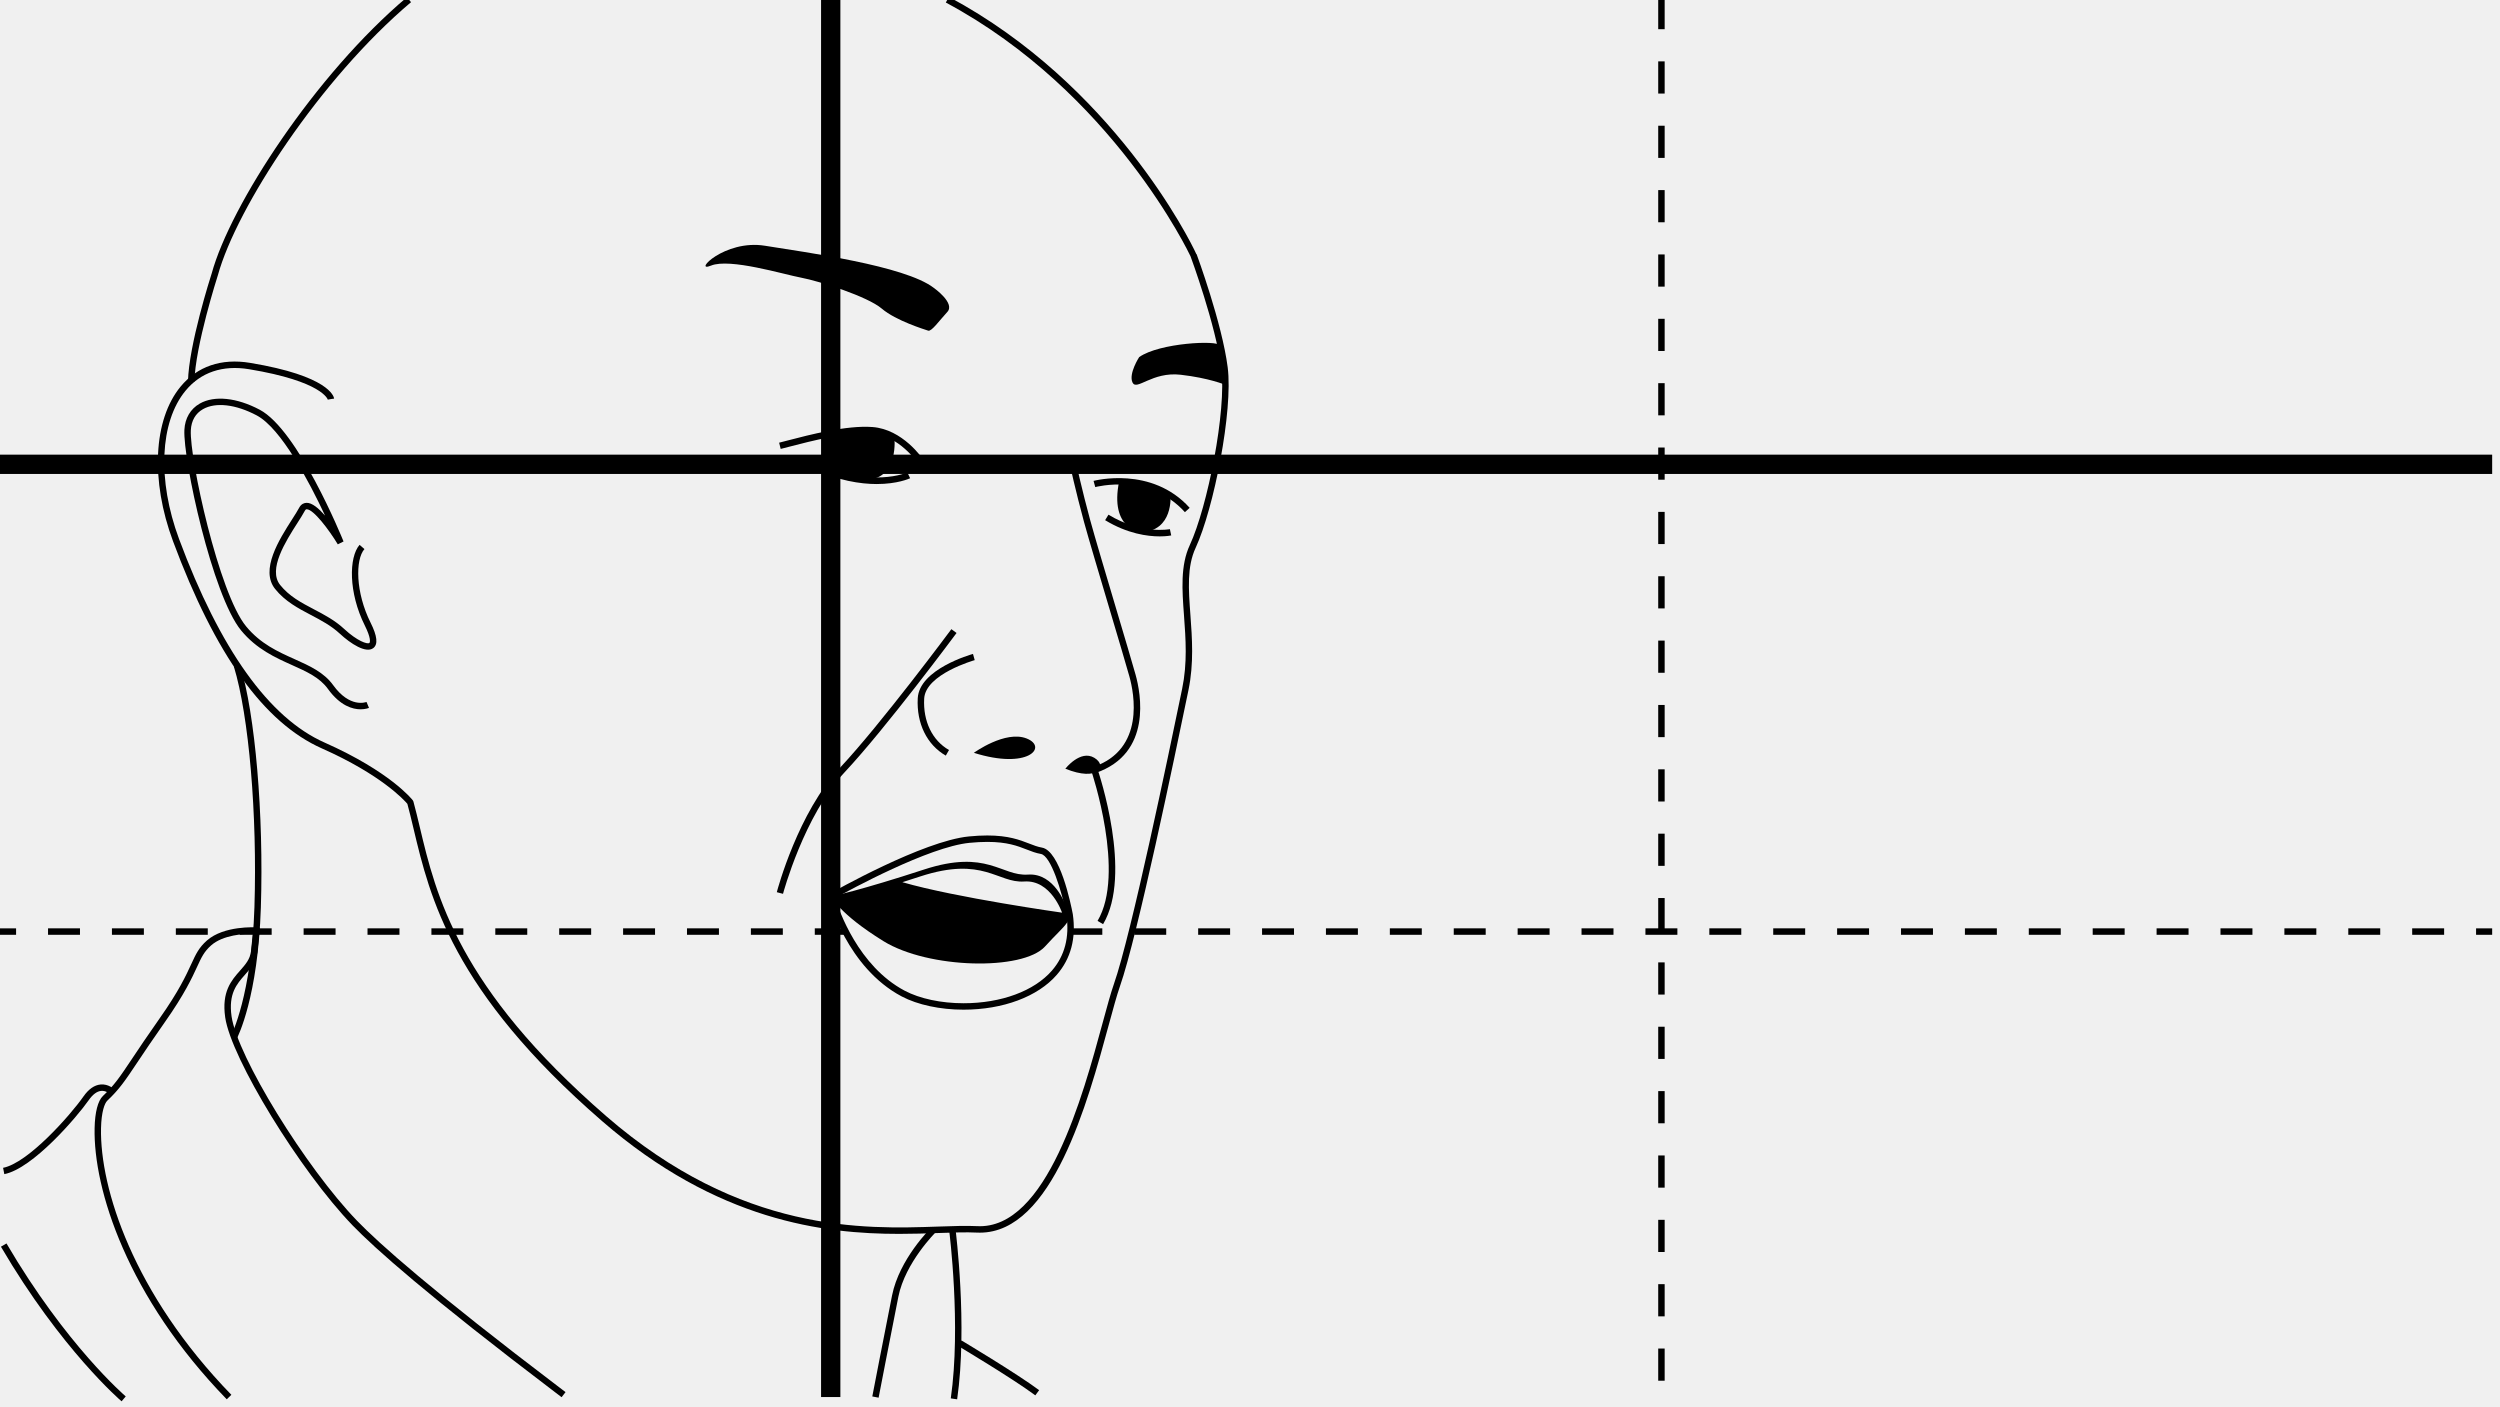
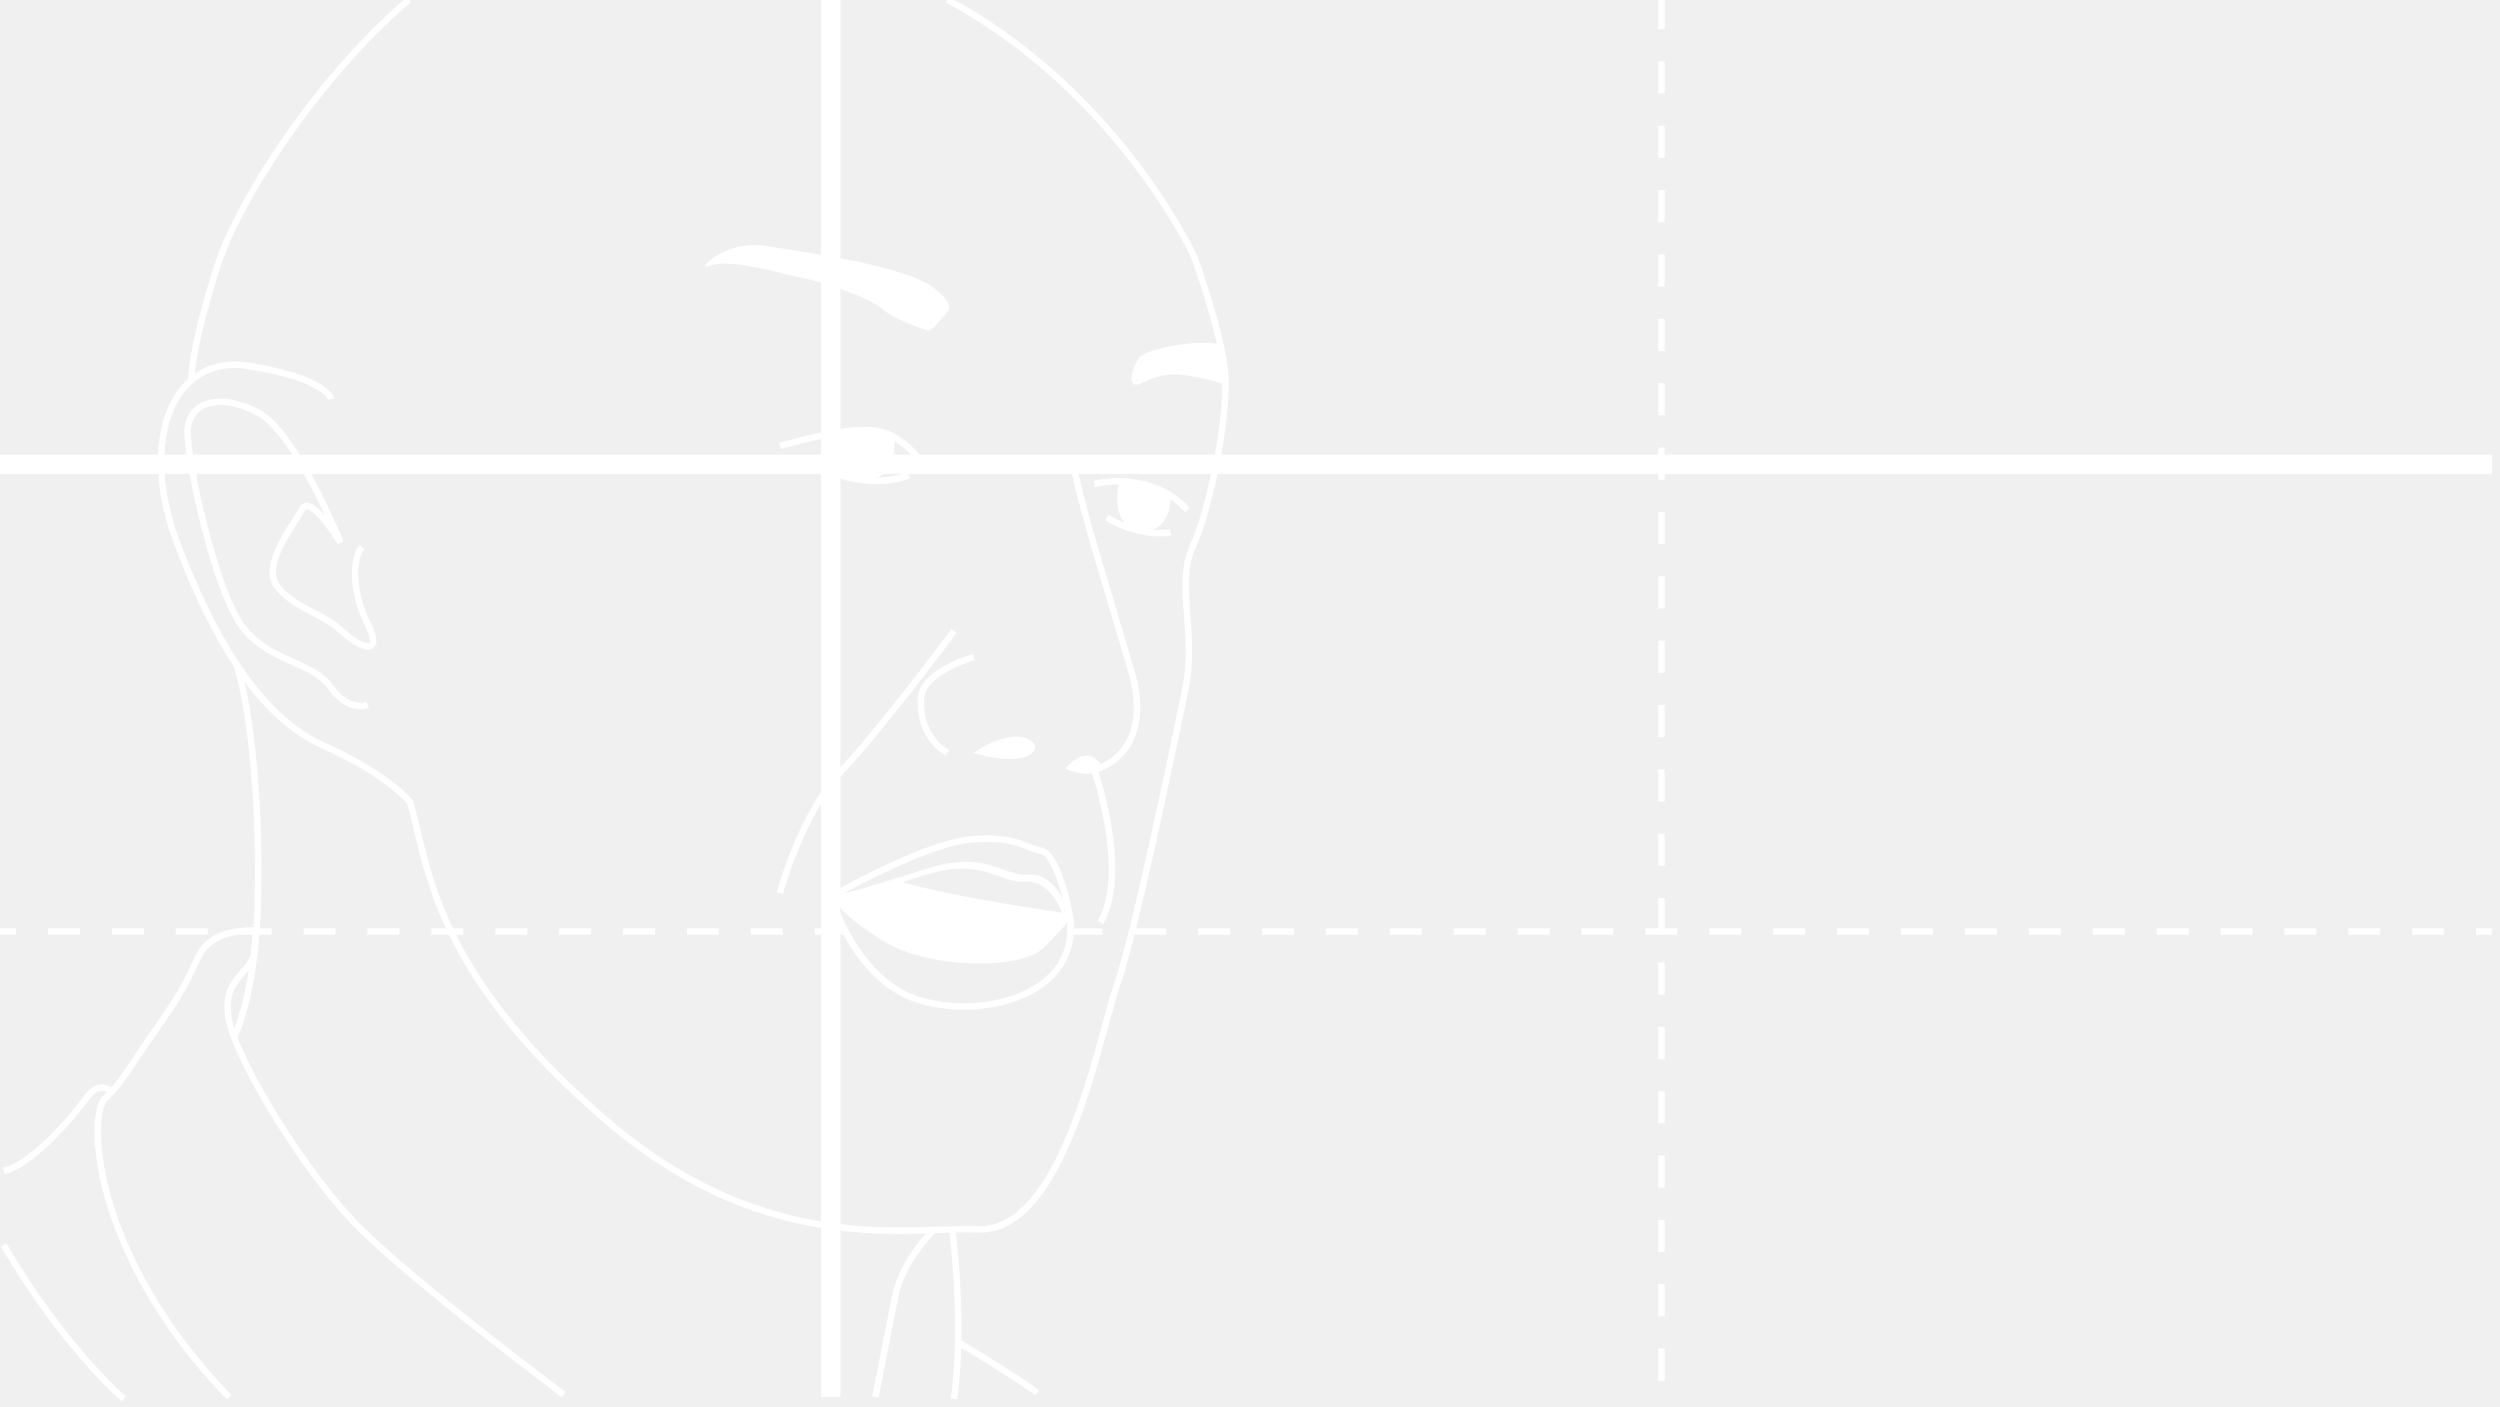
<svg xmlns="http://www.w3.org/2000/svg" version="1.1" id="Layer_3" x="0px" y="0px" width="800px" height="450px" viewBox="0 0 800 450" enable-background="new 0 0 800 450" xml:space="preserve">
  <g>
    <g>
-       <path fill="#000000" d="M75.803,332.297l-1.826-0.953c0.066-0.127,6.547-12.887,7.443-41.07c0.938-29.57-1.77-61.229-6.582-76.978    l1.969-0.601c4.871,15.938,7.615,47.868,6.67,77.643C82.562,319.064,76.078,331.77,75.803,332.297z" />
-       <path fill="#000000" d="M281.156,447.256l-2.021-0.391c0,0,4.039-20.896,6.326-32.334c2.32-11.613,12.229-21.402,12.648-21.812    l1.439,1.475c-0.098,0.098-9.875,9.764-12.068,20.74C285.197,426.371,281.156,447.256,281.156,447.256z" />
-       <path fill="#000000" d="M62.215,122.177l-2.061-0.043c0.238-11.716,7.287-33.7,7.586-34.631    c6.025-21.928,33.172-63.646,62.465-88.381l1.33,1.572c-29.008,24.494-55.861,65.719-61.82,87.397    C69.627,88.36,62.443,110.762,62.215,122.177z" />
-       <path fill="#000000" d="M287.742,394.842c-24.09,0.002-58.184-4.096-95.092-36.104c-47.959-41.602-55.1-71.627-60.312-93.551    c-0.668-2.809-1.299-5.461-1.979-7.955c-1.002-1.186-8.34-9.297-27.354-17.738c-18.521-8.227-34.104-29.917-47.643-66.313    c-7.244-19.474-6.295-38.889,2.42-49.461c5.354-6.495,13.043-9.132,22.238-7.604c25.172,4.166,26.805,10.707,26.908,11.439    l-2.041,0.288l1.021-0.144l-1.01,0.193c-0.014-0.058-1.697-5.854-25.215-9.746c-8.432-1.391-15.455,0.986-20.312,6.883    c-8.254,10.016-9.07,28.635-2.078,47.432c13.146,35.353,28.809,57.271,46.547,65.148c21.021,9.336,27.982,18.14,28.268,18.511    l0.18,0.356c0.711,2.588,1.363,5.33,2.053,8.231c5.148,21.649,12.199,51.307,59.658,92.471    c43.256,37.52,82.648,36.145,106.188,35.326c4.807-0.168,8.959-0.312,12.521-0.139c22.242,1.146,33.836-41.877,40.111-64.959    c1.393-5.131,2.598-9.562,3.625-12.496c5.58-15.938,17.578-73.896,21.521-92.942l0.326-1.58c1.705-8.232,1.137-15.941,0.59-23.398    c-0.607-8.238-1.182-16.021,1.855-22.568c5.67-12.227,11.807-43.026,10.08-56.602c-1.768-13.9-9.762-35.58-9.842-35.797    c-0.213-0.45-24.816-52.571-78.309-81.211L303.639-1c52.322,28.013,77.176,77.792,79.197,82.336l0.07-0.026    c0.082,0.22,8.158,22.119,9.957,36.255c1.762,13.866-4.482,45.275-10.256,57.728c-2.812,6.062-2.283,13.239-1.672,21.551    c0.533,7.244,1.137,15.452-0.625,23.968l-0.326,1.579c-3.949,19.079-15.971,77.14-21.594,93.206    c-1.004,2.863-2.199,7.266-3.584,12.355c-6.781,24.955-18.076,66.494-41.238,66.498c-0.316,0-0.637-0.006-0.961-0.021    c-3.48-0.174-7.59-0.025-12.348,0.139C296.477,394.697,292.285,394.842,287.742,394.842z" />
-       <path fill="#000000" d="M293.721,148.212c-0.061-0.088-6.031-8.865-14.682-9.51c-7.924-0.586-19.553,2.444-26.498,4.254    c-1.018,0.265-1.932,0.504-2.721,0.699l-0.498-1.996c0.781-0.196,1.691-0.433,2.701-0.696c7.068-1.843,18.904-4.933,27.166-4.313    c9.668,0.719,15.979,10.023,16.242,10.42L293.721,148.212z" />
-       <path fill="#000000" d="M286.211,139.956c0,0,1.494,13.197-8.812,13.54c-10.306,0.343-13.645-5.024-12.318-14.544    C265.08,138.952,274.752,135.36,286.211,139.956z" />
-       <path fill="#000000" d="M280.555,154.892c-5.256,0-12.293-1.09-20.762-4.939l0.854-1.875c18.176,8.263,29.602,3.148,29.713,3.097    l0.877,1.864C290.959,153.168,287.164,154.892,280.555,154.892z" />
-       <path fill="#000000" d="M379.166,163.89c-11.34-12.607-28.51-8.068-28.682-8.02l-0.547-1.985c0.186-0.05,18.578-4.916,30.76,8.628    L379.166,163.89z" />
-       <path fill="#000000" d="M374.551,158.594c0,0,1.021,11.341-9.48,11.739c0,0-10.107-0.975-6.938-16.337    C358.133,153.996,365.605,152.801,374.551,158.594z" />
-       <path fill="#000000" d="M371.09,171.645c-3.838,0-10.268-0.825-17.449-5.186l1.068-1.761c10.576,6.421,19.566,4.646,19.656,4.627    l0.426,2.016C374.646,171.372,373.295,171.645,371.09,171.645z" />
-       <path fill="#000000" d="M350.543,247.367l-0.662-1.951c16.611-5.643,13.021-23.577,11.527-28.94    c-1.025-3.675-3.531-12.084-6.18-20.987c-3.225-10.839-6.881-23.122-8.344-28.47c-2.613-9.572-4.674-18.973-4.695-19.065    l2.012-0.44c0.021,0.093,2.072,9.443,4.67,18.962c1.455,5.325,5.109,17.599,8.33,28.427c2.654,8.911,5.16,17.329,6.189,21.021    C365.01,221.726,368.865,241.141,350.543,247.367z" />
-       <path fill="#000000" d="M302.656,241.795c-6.043-3.457-9.4-10.311-8.979-18.333c0.49-9.322,16.979-14.008,17.68-14.203    l0.551,1.984c-0.156,0.044-15.76,4.479-16.172,12.328c-0.383,7.229,2.588,13.375,7.941,16.435L302.656,241.795z" />
-       <path fill="#000000" d="M311.633,240.9c0,0,10.066-7.318,16.926-4.574C335.42,239.072,329.016,246.391,311.633,240.9z" />
-       <path fill="#000000" d="M340.908,245.984c0,0,4.803-6.16,9.254-3.498C354.615,245.148,351.359,250.25,340.908,245.984z" />
-       <path fill="#000000" d="M306.289,447.783l-2.039-0.295c3.334-23.229-0.461-53.354-0.502-53.656l2.043-0.264    C305.832,393.873,309.664,424.273,306.289,447.783z" />
-       <path fill="#000000" d="M72.561,447.777c-31.863-32.797-42.693-67.238-42.287-86.77c0.104-5.109,1.053-8.771,2.67-10.307    c3.711-3.518,5.355-5.979,9.33-11.928c2.152-3.227,4.828-7.232,8.836-12.93c6.121-8.695,8.416-13.688,10.094-17.33    c1.461-3.174,2.424-5.27,5.01-7.549c5.439-4.805,15.465-4.229,15.883-4.205l1.062,0.066l-0.102,1.059c0,0-0.5,5.188-0.697,6.812    c-0.385,3.17-2.209,5.23-3.975,7.23c-2.619,2.966-5.324,6.027-4.283,13.324c1.826,12.777,23.613,48.242,40.193,65.43    c6.906,7.154,23.75,22.223,64.773,53.346c0.99,0.752,1.648,1.248,1.906,1.45l-1.262,1.628c-0.258-0.201-0.91-0.691-1.889-1.438    c-41.129-31.203-58.057-46.346-65.012-53.555c-16.789-17.404-38.879-53.486-40.75-66.564c-1.176-8.237,1.988-11.816,4.777-14.979    c1.699-1.925,3.168-3.584,3.473-6.119c0.141-1.144,0.43-4.054,0.586-5.658c-0.018,0-0.037,0-0.057,0    c-2.67,0-9.453,0.354-13.266,3.722c-2.258,1.989-3.104,3.823-4.502,6.864c-1.613,3.506-4.051,8.801-10.283,17.654    c-3.99,5.672-6.66,9.672-8.807,12.885c-3.945,5.908-5.746,8.604-9.625,12.279c-0.91,0.858-1.92,3.641-2.029,8.854    c-0.394,19.134,10.289,52.948,41.709,85.29L72.561,447.777z" />
-       <path fill="#000000" d="M1.381,375.723l-0.393-2.021c8.027-1.566,21.469-16.765,25.721-22.836c1.654-2.363,3.504-3.652,5.492-3.83    c2.51-0.229,4.246,1.459,4.316,1.529l-1.451,1.463c-0.006-0.012-1.168-1.102-2.705-0.939c-1.35,0.133-2.682,1.127-3.965,2.957    C24.57,357.508,10.494,373.943,1.381,375.723z" />
-       <path fill="#000000" d="M38.908,448.422c-0.189-0.162-19.264-16.467-38.611-49.479l1.775-1.041    c19.156,32.684,37.979,48.791,38.166,48.947L38.908,448.422z" />
-       <path fill="#000000" d="M331.301,446.51c-7.494-5.545-24.52-15.693-24.689-15.797l1.053-1.77    c0.174,0.104,17.285,10.303,24.861,15.91L331.301,446.51z" />
-       <path fill="#000000" d="M115.395,226.979c-2.535,0-6.521-1.071-10.455-6.52c-2.648-3.668-6.752-5.509-11.502-7.641    c-5.314-2.385-11.338-5.088-16.268-11.06c-9.215-11.175-18.643-54.782-18.166-64.196c0.189-3.732,1.939-6.722,4.93-8.421    c4.672-2.656,11.844-1.916,19.182,1.975c12.27,6.508,26.229,40.7,26.818,42.153l-1.836,0.92c-2.832-4.675-7.773-11.22-9.943-11.22    c-0.01,0-0.02,0-0.029,0c-0.107,0.002-0.33,0.01-0.586,0.493c-0.549,1.036-1.373,2.329-2.328,3.825    c-3.801,5.949-9.541,14.94-5.564,19.904c2.91,3.633,6.75,5.652,10.816,7.791c3.303,1.736,6.719,3.533,9.674,6.279    c4.18,3.881,7.422,4.973,8.059,4.492c0.271-0.202,0.537-1.596-1.445-5.563c-5.283-10.569-5.137-21.896-1.684-25.843l1.551,1.355    c-2.953,3.374-2.865,13.881,1.975,23.566c2.146,4.289,2.42,6.949,0.84,8.133c-2.332,1.75-7.219-1.403-10.697-4.631    c-2.756-2.561-6.047-4.293-9.23-5.967c-4.072-2.143-8.285-4.357-11.465-8.326c-4.898-6.114,1.32-15.854,5.436-22.299    c0.932-1.459,1.734-2.719,2.244-3.682c0.674-1.275,1.646-1.568,2.346-1.588c1.77-0.086,3.936,1.791,5.955,4.082    c-5.055-10.793-14.033-27.902-21.869-32.057c-6.711-3.561-13.143-4.307-17.201-2.004c-2.389,1.357-3.734,3.688-3.887,6.734    c-0.457,8.983,8.949,52.175,17.695,62.78c4.623,5.601,10.164,8.087,15.523,10.492c4.812,2.159,9.355,4.198,12.328,8.313    c5.348,7.406,10.453,5.456,10.668,5.372l0.793,1.899C117.967,226.568,116.957,226.979,115.395,226.979z" />
-       <path fill="#000000" d="M298.791,92.103c0,0,6.961,4.888,4.361,7.709c-2.598,2.822-5.07,6.35-6.127,5.998    c-1.059-0.354-10.324-3.177-14.863-7.057c-4.541-3.881-20.061-8.819-25.707-9.879c-5.643-1.057-22.932-6.35-28.93-3.881    c-5.994,2.471,4.236-8.466,17.289-6.35C257.867,80.761,289.521,84.993,298.791,92.103z" />
-       <path fill="#000000" d="M364.533,114.276c0,0-3.438,5.288-2.135,8.111c1.305,2.824,6.244-3.527,15.414-2.468    c9.176,1.058,14.193,3.2,14.193,3.2s-1.262-10.865-1.729-12.59C389.812,108.806,371.008,109.688,364.533,114.276z" />
-       <path fill="#000000" d="M341.049,289.842c0,0-3.543-10.566-12.084-9.975c-8.537,0.592-13.055-8.23-33.287-1.615    c-20.234,6.617-29.637,8.619-29.637,8.619s2.256,5.383,16.652,14.287c14.398,8.9,44.598,9.543,51.699,1.732    C341.49,295.076,343.75,294.865,341.049,289.842z M288.764,282.305v-0.002c1.809-0.572,3.693-1.178,5.719-1.84    c20.23-6.615,24.748,2.209,33.287,1.617s12.084,9.971,12.084,9.971S305.818,287.252,288.764,282.305z" />
-       <path fill="#000000" d="M308.34,323.096c-0.002,0-0.002,0-0.004,0c-7.479,0-14.695-1.549-19.795-4.244    c-17.471-9.24-23.258-30.809-23.496-31.723l-0.199-0.764l0.688-0.391c1.209-0.688,29.773-16.857,44.5-18.312    c2.102-0.207,4.09-0.312,5.906-0.312c6.736,0,10.4,1.428,13.348,2.573c1.465,0.572,2.727,1.063,4.146,1.312    c5.734,0.994,9.223,17.912,9.865,21.293c1.107,7.693-0.615,14.208-5.117,19.399C332.123,318.922,320.967,323.096,308.34,323.096z     M267.26,287.367c1.195,3.9,7.375,21.795,22.246,29.662c4.811,2.545,11.674,4.008,18.83,4.008c0,0,0.002,0,0.004,0    c12.039,0,22.609-3.908,28.285-10.455c4.092-4.725,5.652-10.684,4.641-17.715c-1.479-7.779-5.002-19.049-8.186-19.602    c-1.623-0.283-3.041-0.834-4.543-1.424c-2.932-1.143-6.252-2.434-12.6-2.434c-1.75,0-3.67,0.104-5.705,0.301    C297.189,271,271.818,284.832,267.26,287.367z" />
-       <path fill="#000000" d="M250.566,286.023l-1.99-0.523c0.273-1.035,6.826-25.502,20.219-39.812    c13.176-14.078,35.422-44.058,35.646-44.354l1.654,1.227c-0.223,0.301-22.541,30.375-35.797,44.542    C257.266,261.02,250.633,285.775,250.566,286.023z" />
-       <path fill="#000000" d="M352.988,295.738l-1.771-1.057c9.039-15.152-1.873-47.635-1.979-47.957l1.949-0.668    C351.654,247.428,362.516,279.768,352.988,295.738z" />
-       <path fill="#000000" d="M73.299,335.594" />
+       <path fill="#FFFFFF" d="M75.803,332.297l-1.826-0.953c0.066-0.127,6.547-12.887,7.443-41.07c0.938-29.57-1.77-61.229-6.582-76.978    l1.969-0.601c4.871,15.938,7.615,47.868,6.67,77.643C82.562,319.064,76.078,331.77,75.803,332.297z" />
+       <path fill="#FFFFFF" d="M281.156,447.256l-2.021-0.391c0,0,4.039-20.896,6.326-32.334c2.32-11.613,12.229-21.402,12.648-21.812    l1.439,1.475c-0.098,0.098-9.875,9.764-12.068,20.74C285.197,426.371,281.156,447.256,281.156,447.256z" />
+       <path fill="#FFFFFF" d="M62.215,122.177l-2.061-0.043c0.238-11.716,7.287-33.7,7.586-34.631    c6.025-21.928,33.172-63.646,62.465-88.381l1.33,1.572c-29.008,24.494-55.861,65.719-61.82,87.397    C69.627,88.36,62.443,110.762,62.215,122.177z" />
+       <path fill="#FFFFFF" d="M287.742,394.842c-24.09,0.002-58.184-4.096-95.092-36.104c-47.959-41.602-55.1-71.627-60.312-93.551    c-0.668-2.809-1.299-5.461-1.979-7.955c-1.002-1.186-8.34-9.297-27.354-17.738c-18.521-8.227-34.104-29.917-47.643-66.313    c-7.244-19.474-6.295-38.889,2.42-49.461c5.354-6.495,13.043-9.132,22.238-7.604c25.172,4.166,26.805,10.707,26.908,11.439    l-2.041,0.288l1.021-0.144l-1.01,0.193c-0.014-0.058-1.697-5.854-25.215-9.746c-8.432-1.391-15.455,0.986-20.312,6.883    c-8.254,10.016-9.07,28.635-2.078,47.432c13.146,35.353,28.809,57.271,46.547,65.148c21.021,9.336,27.982,18.14,28.268,18.511    l0.18,0.356c0.711,2.588,1.363,5.33,2.053,8.231c5.148,21.649,12.199,51.307,59.658,92.471    c43.256,37.52,82.648,36.145,106.188,35.326c4.807-0.168,8.959-0.312,12.521-0.139c22.242,1.146,33.836-41.877,40.111-64.959    c1.393-5.131,2.598-9.562,3.625-12.496c5.58-15.938,17.578-73.896,21.521-92.942l0.326-1.58c1.705-8.232,1.137-15.941,0.59-23.398    c-0.607-8.238-1.182-16.021,1.855-22.568c5.67-12.227,11.807-43.026,10.08-56.602c-1.768-13.9-9.762-35.58-9.842-35.797    c-0.213-0.45-24.816-52.571-78.309-81.211L303.639-1c52.322,28.013,77.176,77.792,79.197,82.336l0.07-0.026    c0.082,0.22,8.158,22.119,9.957,36.255c1.762,13.866-4.482,45.275-10.256,57.728c-2.812,6.062-2.283,13.239-1.672,21.551    c0.533,7.244,1.137,15.452-0.625,23.968l-0.326,1.579c-3.949,19.079-15.971,77.14-21.594,93.206    c-1.004,2.863-2.199,7.266-3.584,12.355c-6.781,24.955-18.076,66.494-41.238,66.498c-0.316,0-0.637-0.006-0.961-0.021    c-3.48-0.174-7.59-0.025-12.348,0.139C296.477,394.697,292.285,394.842,287.742,394.842z" />
+       <path fill="#FFFFFF" d="M293.721,148.212c-0.061-0.088-6.031-8.865-14.682-9.51c-7.924-0.586-19.553,2.444-26.498,4.254    c-1.018,0.265-1.932,0.504-2.721,0.699l-0.498-1.996c0.781-0.196,1.691-0.433,2.701-0.696c7.068-1.843,18.904-4.933,27.166-4.313    c9.668,0.719,15.979,10.023,16.242,10.42L293.721,148.212z" />
+       <path fill="#FFFFFF" d="M286.211,139.956c0,0,1.494,13.197-8.812,13.54c-10.306,0.343-13.645-5.024-12.318-14.544    C265.08,138.952,274.752,135.36,286.211,139.956z" />
+       <path fill="#FFFFFF" d="M280.555,154.892c-5.256,0-12.293-1.09-20.762-4.939l0.854-1.875c18.176,8.263,29.602,3.148,29.713,3.097    l0.877,1.864C290.959,153.168,287.164,154.892,280.555,154.892z" />
+       <path fill="#FFFFFF" d="M379.166,163.89c-11.34-12.607-28.51-8.068-28.682-8.02l-0.547-1.985c0.186-0.05,18.578-4.916,30.76,8.628    L379.166,163.89z" />
+       <path fill="#FFFFFF" d="M374.551,158.594c0,0,1.021,11.341-9.48,11.739c0,0-10.107-0.975-6.938-16.337    C358.133,153.996,365.605,152.801,374.551,158.594z" />
+       <path fill="#FFFFFF" d="M371.09,171.645c-3.838,0-10.268-0.825-17.449-5.186l1.068-1.761c10.576,6.421,19.566,4.646,19.656,4.627    l0.426,2.016C374.646,171.372,373.295,171.645,371.09,171.645z" />
+       <path fill="#FFFFFF" d="M350.543,247.367l-0.662-1.951c16.611-5.643,13.021-23.577,11.527-28.94    c-1.025-3.675-3.531-12.084-6.18-20.987c-3.225-10.839-6.881-23.122-8.344-28.47c-2.613-9.572-4.674-18.973-4.695-19.065    l2.012-0.44c0.021,0.093,2.072,9.443,4.67,18.962c1.455,5.325,5.109,17.599,8.33,28.427c2.654,8.911,5.16,17.329,6.189,21.021    C365.01,221.726,368.865,241.141,350.543,247.367z" />
+       <path fill="#FFFFFF" d="M302.656,241.795c-6.043-3.457-9.4-10.311-8.979-18.333c0.49-9.322,16.979-14.008,17.68-14.203    l0.551,1.984c-0.156,0.044-15.76,4.479-16.172,12.328c-0.383,7.229,2.588,13.375,7.941,16.435L302.656,241.795z" />
+       <path fill="#FFFFFF" d="M311.633,240.9c0,0,10.066-7.318,16.926-4.574C335.42,239.072,329.016,246.391,311.633,240.9z" />
+       <path fill="#FFFFFF" d="M340.908,245.984c0,0,4.803-6.16,9.254-3.498C354.615,245.148,351.359,250.25,340.908,245.984z" />
+       <path fill="#FFFFFF" d="M306.289,447.783l-2.039-0.295c3.334-23.229-0.461-53.354-0.502-53.656l2.043-0.264    C305.832,393.873,309.664,424.273,306.289,447.783z" />
+       <path fill="#FFFFFF" d="M72.561,447.777c-31.863-32.797-42.693-67.238-42.287-86.77c0.104-5.109,1.053-8.771,2.67-10.307    c3.711-3.518,5.355-5.979,9.33-11.928c2.152-3.227,4.828-7.232,8.836-12.93c6.121-8.695,8.416-13.688,10.094-17.33    c1.461-3.174,2.424-5.27,5.01-7.549c5.439-4.805,15.465-4.229,15.883-4.205l1.062,0.066l-0.102,1.059c0,0-0.5,5.188-0.697,6.812    c-0.385,3.17-2.209,5.23-3.975,7.23c-2.619,2.966-5.324,6.027-4.283,13.324c1.826,12.777,23.613,48.242,40.193,65.43    c6.906,7.154,23.75,22.223,64.773,53.346c0.99,0.752,1.648,1.248,1.906,1.45l-1.262,1.628c-0.258-0.201-0.91-0.691-1.889-1.438    c-41.129-31.203-58.057-46.346-65.012-53.555c-16.789-17.404-38.879-53.486-40.75-66.564c-1.176-8.237,1.988-11.816,4.777-14.979    c1.699-1.925,3.168-3.584,3.473-6.119c0.141-1.144,0.43-4.054,0.586-5.658c-0.018,0-0.037,0-0.057,0    c-2.67,0-9.453,0.354-13.266,3.722c-2.258,1.989-3.104,3.823-4.502,6.864c-1.613,3.506-4.051,8.801-10.283,17.654    c-3.99,5.672-6.66,9.672-8.807,12.885c-3.945,5.908-5.746,8.604-9.625,12.279c-0.91,0.858-1.92,3.641-2.029,8.854    c-0.394,19.134,10.289,52.948,41.709,85.29L72.561,447.777z" />
+       <path fill="#FFFFFF" d="M1.381,375.723l-0.393-2.021c8.027-1.566,21.469-16.765,25.721-22.836c1.654-2.363,3.504-3.652,5.492-3.83    c2.51-0.229,4.246,1.459,4.316,1.529l-1.451,1.463c-0.006-0.012-1.168-1.102-2.705-0.939c-1.35,0.133-2.682,1.127-3.965,2.957    C24.57,357.508,10.494,373.943,1.381,375.723z" />
+       <path fill="#FFFFFF" d="M38.908,448.422c-0.189-0.162-19.264-16.467-38.611-49.479l1.775-1.041    c19.156,32.684,37.979,48.791,38.166,48.947L38.908,448.422z" />
+       <path fill="#FFFFFF" d="M331.301,446.51c-7.494-5.545-24.52-15.693-24.689-15.797l1.053-1.77    c0.174,0.104,17.285,10.303,24.861,15.91L331.301,446.51z" />
+       <path fill="#FFFFFF" d="M115.395,226.979c-2.535,0-6.521-1.071-10.455-6.52c-2.648-3.668-6.752-5.509-11.502-7.641    c-5.314-2.385-11.338-5.088-16.268-11.06c-9.215-11.175-18.643-54.782-18.166-64.196c0.189-3.732,1.939-6.722,4.93-8.421    c4.672-2.656,11.844-1.916,19.182,1.975c12.27,6.508,26.229,40.7,26.818,42.153l-1.836,0.92c-2.832-4.675-7.773-11.22-9.943-11.22    c-0.01,0-0.02,0-0.029,0c-0.107,0.002-0.33,0.01-0.586,0.493c-0.549,1.036-1.373,2.329-2.328,3.825    c-3.801,5.949-9.541,14.94-5.564,19.904c2.91,3.633,6.75,5.652,10.816,7.791c3.303,1.736,6.719,3.533,9.674,6.279    c4.18,3.881,7.422,4.973,8.059,4.492c0.271-0.202,0.537-1.596-1.445-5.563c-5.283-10.569-5.137-21.896-1.684-25.843l1.551,1.355    c-2.953,3.374-2.865,13.881,1.975,23.566c2.146,4.289,2.42,6.949,0.84,8.133c-2.332,1.75-7.219-1.403-10.697-4.631    c-2.756-2.561-6.047-4.293-9.23-5.967c-4.072-2.143-8.285-4.357-11.465-8.326c-4.898-6.114,1.32-15.854,5.436-22.299    c0.932-1.459,1.734-2.719,2.244-3.682c0.674-1.275,1.646-1.568,2.346-1.588c1.77-0.086,3.936,1.791,5.955,4.082    c-5.055-10.793-14.033-27.902-21.869-32.057c-6.711-3.561-13.143-4.307-17.201-2.004c-2.389,1.357-3.734,3.688-3.887,6.734    c-0.457,8.983,8.949,52.175,17.695,62.78c4.623,5.601,10.164,8.087,15.523,10.492c4.812,2.159,9.355,4.198,12.328,8.313    c5.348,7.406,10.453,5.456,10.668,5.372l0.793,1.899C117.967,226.568,116.957,226.979,115.395,226.979z" />
+       <path fill="#FFFFFF" d="M298.791,92.103c0,0,6.961,4.888,4.361,7.709c-2.598,2.822-5.07,6.35-6.127,5.998    c-1.059-0.354-10.324-3.177-14.863-7.057c-4.541-3.881-20.061-8.819-25.707-9.879c-5.643-1.057-22.932-6.35-28.93-3.881    c-5.994,2.471,4.236-8.466,17.289-6.35C257.867,80.761,289.521,84.993,298.791,92.103z" />
+       <path fill="#FFFFFF" d="M364.533,114.276c0,0-3.438,5.288-2.135,8.111c1.305,2.824,6.244-3.527,15.414-2.468    c9.176,1.058,14.193,3.2,14.193,3.2s-1.262-10.865-1.729-12.59C389.812,108.806,371.008,109.688,364.533,114.276z" />
+       <path fill="#FFFFFF" d="M341.049,289.842c0,0-3.543-10.566-12.084-9.975c-8.537,0.592-13.055-8.23-33.287-1.615    c-20.234,6.617-29.637,8.619-29.637,8.619s2.256,5.383,16.652,14.287c14.398,8.9,44.598,9.543,51.699,1.732    C341.49,295.076,343.75,294.865,341.049,289.842z M288.764,282.305v-0.002c1.809-0.572,3.693-1.178,5.719-1.84    c20.23-6.615,24.748,2.209,33.287,1.617s12.084,9.971,12.084,9.971S305.818,287.252,288.764,282.305z" />
+       <path fill="#FFFFFF" d="M308.34,323.096c-0.002,0-0.002,0-0.004,0c-7.479,0-14.695-1.549-19.795-4.244    c-17.471-9.24-23.258-30.809-23.496-31.723l-0.199-0.764l0.688-0.391c1.209-0.688,29.773-16.857,44.5-18.312    c2.102-0.207,4.09-0.312,5.906-0.312c6.736,0,10.4,1.428,13.348,2.573c1.465,0.572,2.727,1.063,4.146,1.312    c5.734,0.994,9.223,17.912,9.865,21.293c1.107,7.693-0.615,14.208-5.117,19.399C332.123,318.922,320.967,323.096,308.34,323.096z     M267.26,287.367c1.195,3.9,7.375,21.795,22.246,29.662c4.811,2.545,11.674,4.008,18.83,4.008c0,0,0.002,0,0.004,0    c12.039,0,22.609-3.908,28.285-10.455c4.092-4.725,5.652-10.684,4.641-17.715c-1.479-7.779-5.002-19.049-8.186-19.602    c-1.623-0.283-3.041-0.834-4.543-1.424c-2.932-1.143-6.252-2.434-12.6-2.434c-1.75,0-3.67,0.104-5.705,0.301    C297.189,271,271.818,284.832,267.26,287.367z" />
+       <path fill="#FFFFFF" d="M250.566,286.023l-1.99-0.523c0.273-1.035,6.826-25.502,20.219-39.812    c13.176-14.078,35.422-44.058,35.646-44.354l1.654,1.227c-0.223,0.301-22.541,30.375-35.797,44.542    C257.266,261.02,250.633,285.775,250.566,286.023z" />
+       <path fill="#FFFFFF" d="M352.988,295.738l-1.771-1.057c9.039-15.152-1.873-47.635-1.979-47.957l1.949-0.668    C351.654,247.428,362.516,279.768,352.988,295.738z" />
+       <path fill="#FFFFFF" d="M73.299,335.594" />
    </g>
    <g>
-       <path fill="#000000" d="M532.691,441.83h-2.062v-10.299h2.062V441.83z M532.691,421.234h-2.062v-10.303h2.062V421.234z     M532.691,400.639h-2.062v-10.295h2.062V400.639z M532.691,380.047h-2.062v-10.299h2.062V380.047z M532.691,359.451h-2.062    v-10.297h2.062V359.451z M532.691,338.857h-2.062v-10.303h2.062V338.857z M532.691,318.262h-2.062v-10.297h2.062V318.262z     M532.691,297.668h-2.062v-10.299h2.062V297.668z M532.691,277.072h-2.062v-10.297h2.062V277.072z M532.691,256.479h-2.062    v-10.297h2.062V256.479z M532.691,235.884h-2.062v-10.298h2.062V235.884z M532.691,215.288h-2.062v-10.297h2.062V215.288z     M532.691,194.694h-2.062v-10.297h2.062V194.694z M532.691,174.099h-2.062v-10.297h2.062V174.099z M532.691,153.505h-2.062    v-10.298h2.062V153.505z M532.691,132.91h-2.062v-10.298h2.062V132.91z M532.691,112.315h-2.062v-10.297h2.062V112.315z     M532.691,91.721h-2.062V81.423h2.062V91.721z M532.691,71.126h-2.062V60.829h2.062V71.126z M532.691,50.531h-2.062V40.233h2.062    V50.531z M532.691,29.937h-2.062V19.64h2.062V29.937z M532.691,9.343h-2.062V-0.955h2.062V9.343z" />
-       <rect x="262.742" y="-0.093" fill="#000000" width="6.178" height="447.147" />
-       <rect y="145.487" fill="#000000" width="797.492" height="6.178" />
+       <path fill="#FFFFFF" d="M532.691,441.83h-2.062v-10.299h2.062V441.83z M532.691,421.234h-2.062v-10.303h2.062V421.234z     M532.691,400.639h-2.062v-10.295h2.062V400.639z M532.691,380.047h-2.062v-10.299h2.062V380.047z M532.691,359.451h-2.062    v-10.297h2.062V359.451z M532.691,338.857h-2.062v-10.303h2.062V338.857z M532.691,318.262h-2.062v-10.297h2.062V318.262z     M532.691,297.668h-2.062v-10.299h2.062V297.668z M532.691,277.072h-2.062v-10.297h2.062V277.072z M532.691,256.479h-2.062    v-10.297h2.062V256.479z M532.691,235.884h-2.062v-10.298h2.062V235.884z M532.691,215.288h-2.062v-10.297h2.062V215.288z     M532.691,194.694h-2.062v-10.297h2.062V194.694z M532.691,174.099h-2.062v-10.297h2.062V174.099z M532.691,153.505h-2.062    v-10.298h2.062V153.505z M532.691,132.91h-2.062v-10.298h2.062V132.91z M532.691,112.315h-2.062v-10.297h2.062V112.315z     M532.691,91.721h-2.062V81.423h2.062V91.721z M532.691,71.126h-2.062V60.829h2.062V71.126z M532.691,50.531h-2.062V40.233h2.062    V50.531z M532.691,29.937h-2.062V19.64h2.062V29.937z M532.691,9.343h-2.062V-0.955h2.062V9.343z" />
+       <rect x="262.742" y="-0.093" fill="#FFFFFF" width="6.178" height="447.147" />
+       <rect y="145.487" fill="#FFFFFF" width="797.492" height="6.178" />
      <g>
-         <rect x="792.344" y="297.076" fill="#000000" width="5.148" height="2.059" />
-         <path fill="#000000" d="M782.121,299.135h-10.223v-2.059h10.223V299.135z M761.674,299.135h-10.221v-2.059h10.221V299.135z      M741.227,299.135h-10.223v-2.059h10.223V299.135z M720.781,299.135h-10.227v-2.059h10.227V299.135z M700.336,299.135h-10.225     v-2.059h10.225V299.135z M679.889,299.135h-10.225v-2.059h10.225V299.135z M659.441,299.135h-10.229v-2.059h10.229V299.135z      M638.994,299.135h-10.223v-2.059h10.223V299.135z M618.549,299.135h-10.225v-2.059h10.225V299.135z M598.1,299.135h-10.223     v-2.059H598.1V299.135z M577.654,299.135H567.43v-2.059h10.227L577.654,299.135L577.654,299.135z M557.209,299.135h-10.225     v-2.059h10.225V299.135z M536.762,299.135h-10.223v-2.059h10.223V299.135z M516.314,299.135H506.09v-2.059h10.227     L516.314,299.135L516.314,299.135z M495.867,299.135h-10.223v-2.059h10.223V299.135z M475.422,299.135h-10.223v-2.059h10.223     V299.135z M454.973,299.135H444.75v-2.059h10.223V299.135z M434.527,299.135h-10.227v-2.059h10.227V299.135z M414.082,299.135     h-10.225v-2.059h10.225V299.135z M393.635,299.135h-10.223v-2.059h10.223V299.135z M373.189,299.135h-10.223v-2.059h10.223     V299.135z M352.74,299.135h-10.223v-2.059h10.223V299.135z M332.295,299.135h-10.223v-2.059h10.223V299.135z M311.848,299.135     h-10.223v-2.059h10.223V299.135z M291.402,299.135H281.18v-2.059h10.223L291.402,299.135L291.402,299.135z M270.953,299.135     H260.73v-2.059h10.223V299.135z M250.508,299.135h-10.223v-2.059h10.223V299.135z M230.062,299.135h-10.225v-2.059h10.225     V299.135z M209.615,299.135h-10.223v-2.059h10.223V299.135z M189.17,299.135h-10.227v-2.059h10.227V299.135z M168.721,299.135     h-10.223v-2.059h10.223L168.721,299.135L168.721,299.135z M148.275,299.135h-10.223v-2.059h10.223V299.135z M127.828,299.135     h-10.223v-2.059h10.223V299.135z M107.381,299.135H97.158v-2.059h10.223V299.135z M86.934,299.135H76.711v-2.059h10.223V299.135z      M66.488,299.135H56.266v-2.059h10.223v2.059H66.488z M46.043,299.135H35.818v-2.059h10.225V299.135z M25.594,299.135H15.371     v-2.059h10.223V299.135z" />
-         <rect y="297.076" fill="#000000" width="5.148" height="2.059" />
+         <rect x="792.344" y="297.076" fill="#FFFFFF" width="5.148" height="2.059" />
+         <path fill="#FFFFFF" d="M782.121,299.135h-10.223v-2.059h10.223V299.135z M761.674,299.135h-10.221v-2.059h10.221V299.135z      M741.227,299.135h-10.223v-2.059h10.223V299.135z M720.781,299.135h-10.227v-2.059h10.227V299.135z M700.336,299.135h-10.225     v-2.059h10.225V299.135z M679.889,299.135h-10.225v-2.059h10.225V299.135z M659.441,299.135h-10.229v-2.059h10.229V299.135z      M638.994,299.135h-10.223v-2.059h10.223V299.135z M618.549,299.135h-10.225v-2.059h10.225V299.135z M598.1,299.135h-10.223     v-2.059H598.1V299.135z M577.654,299.135H567.43v-2.059h10.227L577.654,299.135L577.654,299.135z M557.209,299.135h-10.225     v-2.059h10.225V299.135z M536.762,299.135h-10.223v-2.059h10.223V299.135z M516.314,299.135H506.09v-2.059h10.227     L516.314,299.135L516.314,299.135z M495.867,299.135h-10.223v-2.059h10.223V299.135z M475.422,299.135h-10.223v-2.059h10.223     V299.135z M454.973,299.135H444.75v-2.059h10.223V299.135z M434.527,299.135h-10.227v-2.059h10.227V299.135z M414.082,299.135     h-10.225v-2.059h10.225V299.135z M393.635,299.135h-10.223v-2.059h10.223V299.135z M373.189,299.135h-10.223v-2.059h10.223     V299.135z M352.74,299.135h-10.223v-2.059h10.223V299.135z M332.295,299.135h-10.223v-2.059h10.223V299.135z M311.848,299.135     h-10.223v-2.059h10.223V299.135z M291.402,299.135H281.18v-2.059h10.223L291.402,299.135L291.402,299.135z M270.953,299.135     H260.73v-2.059h10.223V299.135z M250.508,299.135h-10.223v-2.059h10.223V299.135z M230.062,299.135h-10.225v-2.059h10.225     V299.135z M209.615,299.135h-10.223v-2.059h10.223V299.135z M189.17,299.135h-10.227v-2.059h10.227V299.135z M168.721,299.135     h-10.223v-2.059h10.223L168.721,299.135L168.721,299.135z M148.275,299.135h-10.223v-2.059h10.223V299.135z M127.828,299.135     h-10.223v-2.059h10.223V299.135z M107.381,299.135H97.158v-2.059h10.223V299.135z M86.934,299.135H76.711v-2.059h10.223V299.135z      M66.488,299.135H56.266v-2.059h10.223v2.059H66.488z M46.043,299.135H35.818v-2.059h10.225V299.135z M25.594,299.135H15.371     v-2.059h10.223V299.135z" />
+         <rect y="297.076" fill="#FFFFFF" width="5.148" height="2.059" />
      </g>
    </g>
  </g>
</svg>
